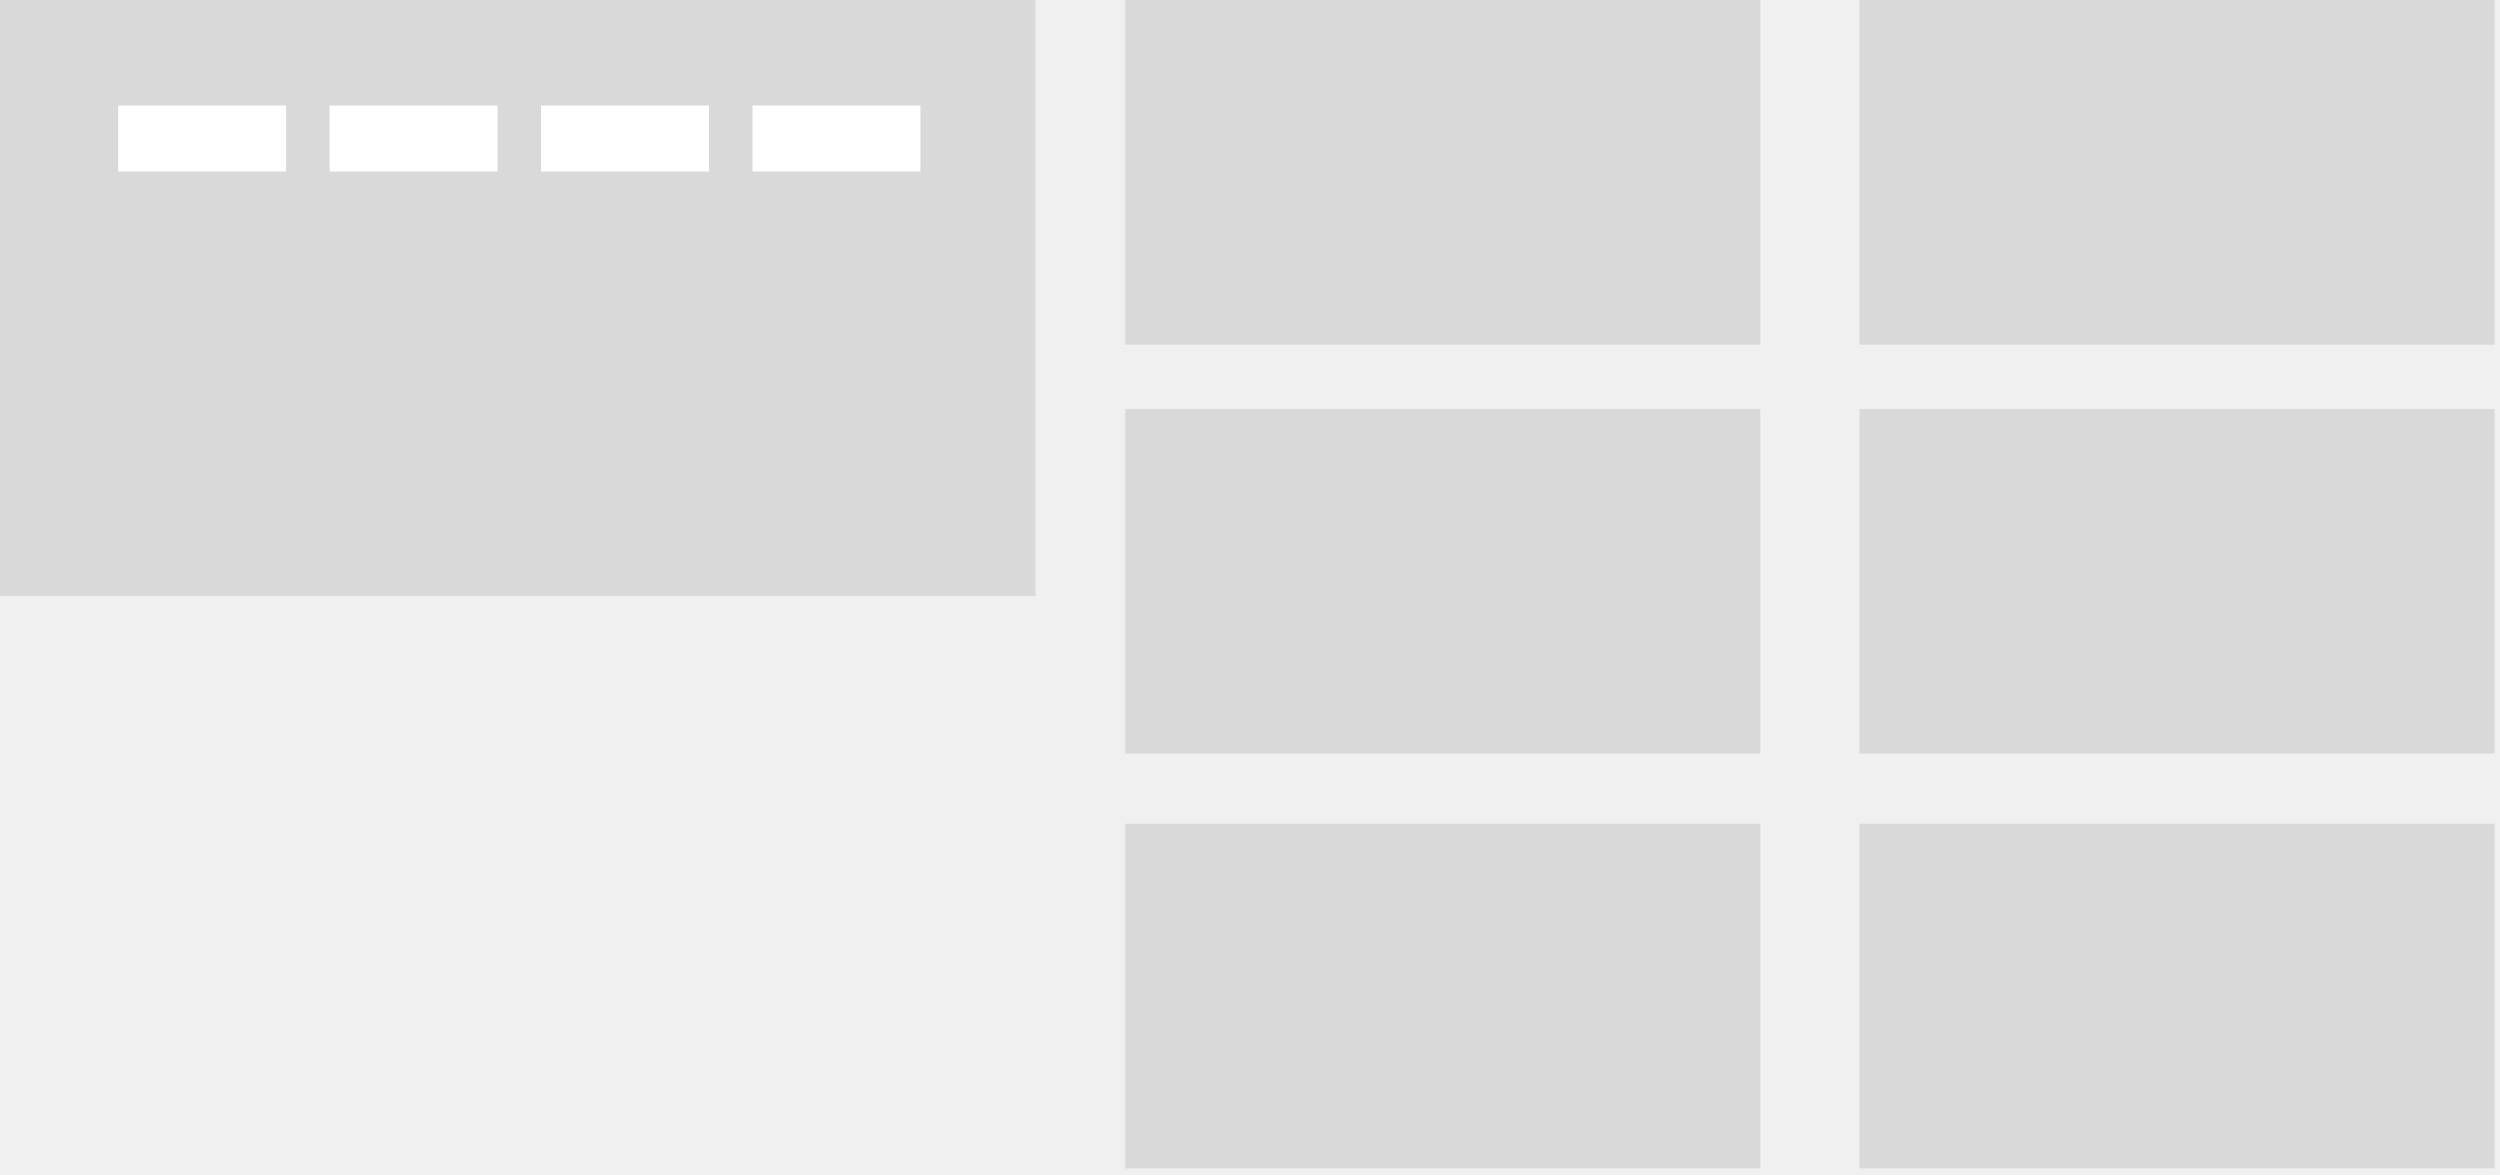
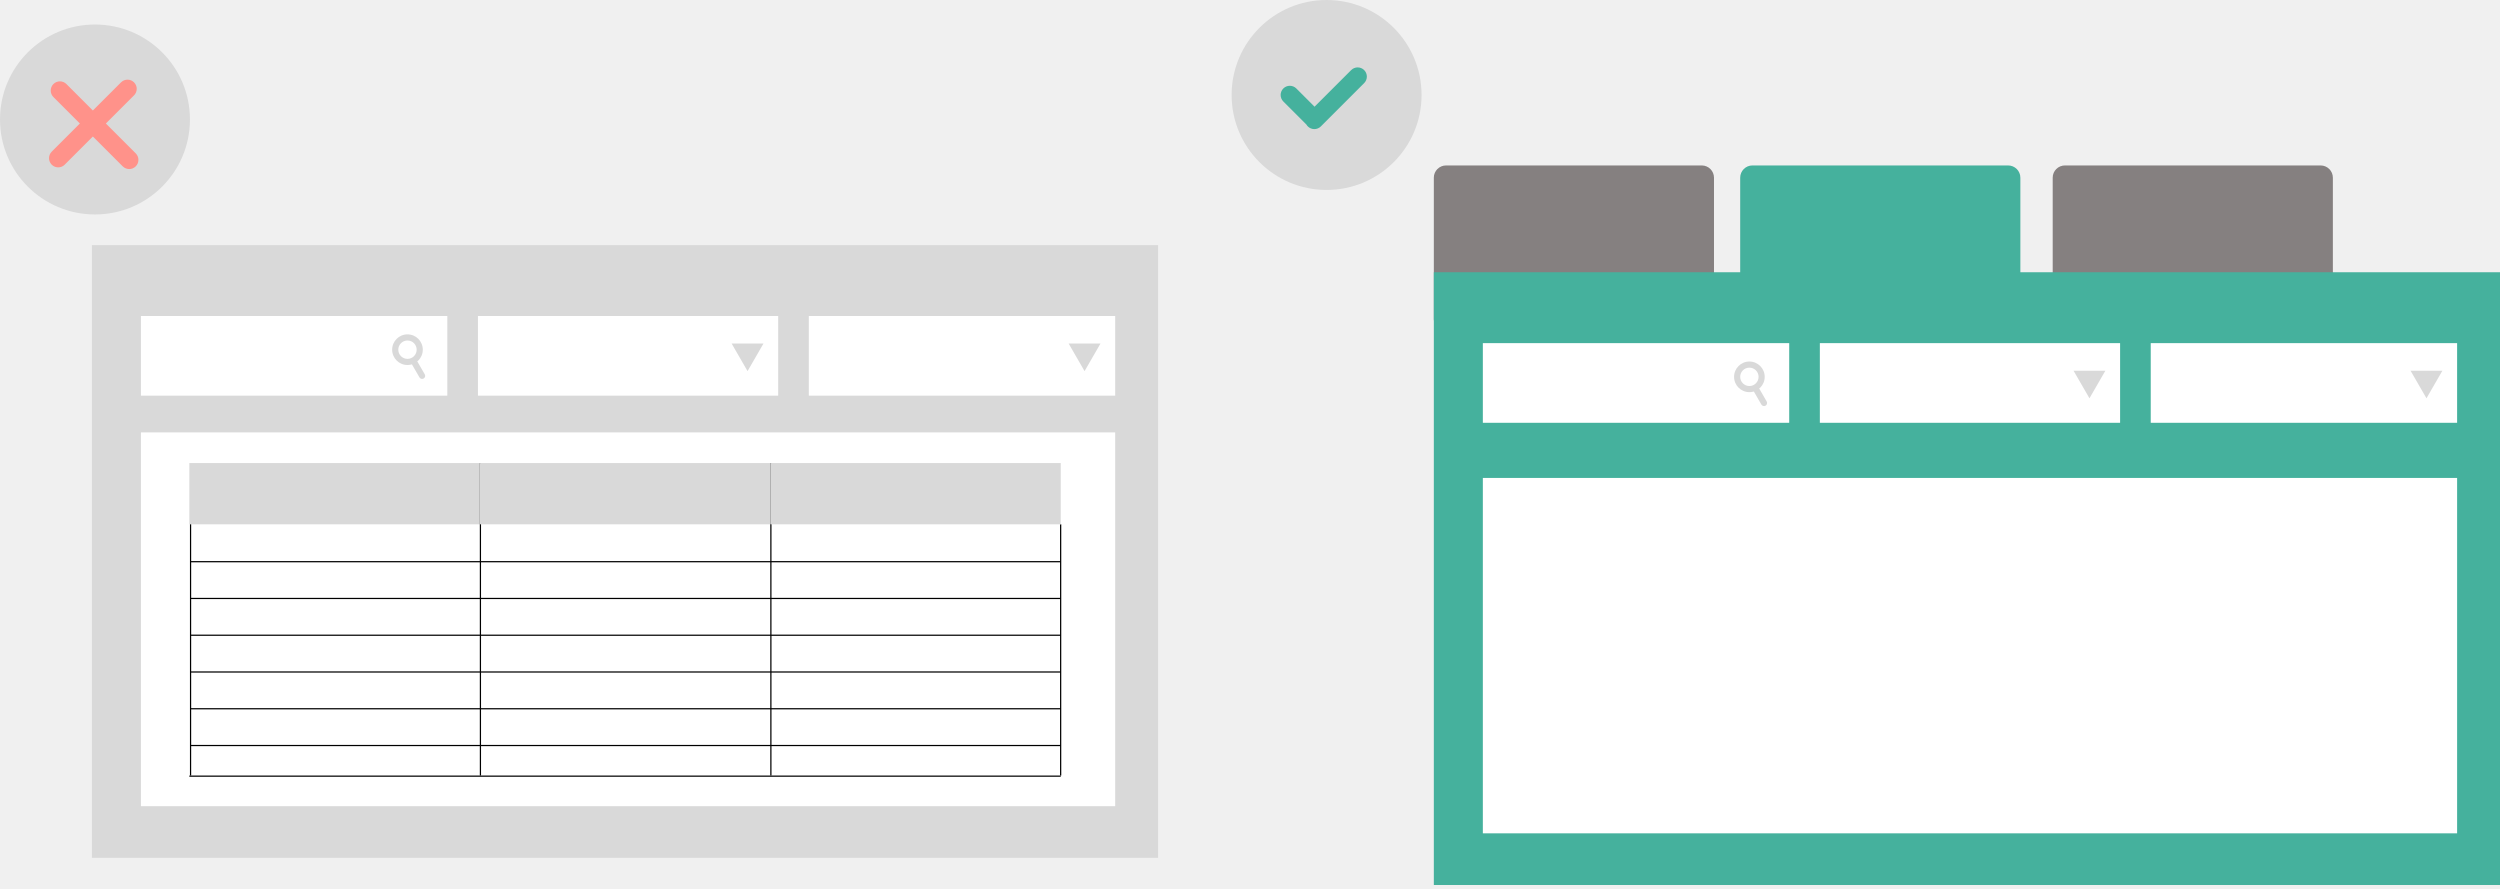
- <svg xmlns="http://www.w3.org/2000/svg" width="379" height="178" viewBox="0 0 379 178" fill="none">
-   <rect width="156.979" height="90.335" fill="#D9D9D9" />
-   <rect x="170.583" width="96.28" height="52.253" fill="#D9D9D9" />
-   <rect x="170.583" y="61.995" width="96.28" height="52.253" fill="#D9D9D9" />
-   <rect x="170.583" y="124.875" width="96.28" height="52.253" fill="#D9D9D9" />
-   <rect x="281.902" width="96.28" height="52.253" fill="#D9D9D9" />
-   <rect x="281.902" y="61.995" width="96.28" height="52.253" fill="#D9D9D9" />
-   <rect x="281.902" y="124.875" width="96.28" height="52.253" fill="#D9D9D9" />
-   <rect x="17.913" y="16" width="25.456" height="10" fill="white" />
-   <rect x="49.969" y="16" width="25.456" height="10" fill="white" />
-   <rect x="82.024" y="16" width="25.456" height="10" fill="white" />
-   <rect x="114.08" y="16" width="25.456" height="10" fill="white" />
+ <svg xmlns="http://www.w3.org/2000/svg" width="408" height="145" viewBox="0 0 408 145" fill="none">
+   <rect x="335" y="27" width="45.723" height="27.114" rx="2" fill="#858080" />
+   <rect x="234" y="27" width="45.723" height="27.114" rx="2" fill="#858080" />
+   <rect x="234" y="44.431" width="174" height="100" fill="#45B19D" />
+   <rect x="284" y="27" width="45.723" height="27.114" rx="2" fill="#45B19D" />
+   <circle cx="216.5" cy="15.5" r="15.5" fill="#D9D9D9" />
+   <path d="M220.51 11.44C221.096 10.854 222.046 10.854 222.632 11.44C223.217 12.025 223.217 12.975 222.632 13.56L215.561 20.632C214.975 21.217 214.025 21.217 213.439 20.632C213.346 20.539 213.27 20.436 213.206 20.327L209.439 16.561C208.854 15.975 208.854 15.025 209.439 14.44C210.025 13.854 210.975 13.854 211.561 14.44L214.535 17.414L220.51 11.44Z" fill="#45B19D" />
+   <rect x="242" y="78" width="159" height="58" fill="white" />
+   <rect x="242" y="56" width="50" height="13" fill="white" />
+   <circle cx="285.5" cy="61.5" r="2.5" fill="#D9D9D9" />
+   <circle cx="285.5" cy="61.5" r="1.5" fill="white" />
+   <rect x="286" y="63.5" width="1" height="3.412" rx="0.5" transform="rotate(-30 286 63.5)" fill="#D9D9D9" />
+   <rect x="297" y="56" width="49" height="13" fill="white" />
+   <path d="M341 65L338.402 60.5L343.598 60.5L341 65Z" fill="#D9D9D9" />
+   <rect x="351" y="56" width="50" height="13" fill="white" />
+   <path d="M396 65L393.402 60.5L398.598 60.5L396 65Z" fill="#D9D9D9" />
+   <circle cx="15.5" cy="19.5" r="15.5" fill="#D9D9D9" />
+   <path d="M19.753 13.44C20.339 12.854 21.288 12.854 21.874 13.44C22.46 14.025 22.46 14.975 21.874 15.56L17.278 20.156L22.152 25.03C22.738 25.616 22.738 26.566 22.152 27.151C21.567 27.737 20.617 27.737 20.031 27.151L15.156 22.277L10.56 26.874C9.975 27.46 9.025 27.46 8.439 26.874C7.854 26.288 7.854 25.339 8.439 24.753L13.035 20.156L8.717 15.838C8.131 15.252 8.131 14.303 8.717 13.717C9.303 13.131 10.253 13.131 10.839 13.717L15.157 18.035L19.753 13.44Z" fill="#FF928A" />
+   <rect x="15" y="40" width="174" height="100" fill="#D9D9D9" />
+   <rect x="23" y="70.569" width="159" height="61" fill="white" />
+   <rect x="23" y="51.569" width="50" height="13" fill="white" />
+   <circle cx="66.5" cy="57.069" r="2.5" fill="#D9D9D9" />
+   <circle cx="66.5" cy="57.069" r="1.5" fill="white" />
+   <rect x="67" y="59.069" width="1" height="3.412" rx="0.5" transform="rotate(-30 67 59.0693)" fill="#D9D9D9" />
+   <rect x="78" y="51.569" width="49" height="13" fill="white" />
+   <path d="M122 60.569L119.402 56.069L124.598 56.069L122 60.569Z" fill="#D9D9D9" />
+   <rect x="132" y="51.569" width="50" height="13" fill="white" />
+   <path d="M177 60.569L174.402 56.069L179.598 56.069L177 60.569Z" fill="#D9D9D9" />
+   <rect x="30.9" y="75.569" width="47.404" height="10" fill="#D9D9D9" />
+   <line x1="78.405" y1="75.569" x2="78.405" y2="126.569" stroke="black" stroke-width="0.2" />
+   <line x1="173.1" y1="85.569" x2="173.1" y2="126.569" stroke="black" stroke-width="0.2" />
+   <line x1="31.1" y1="85.569" x2="31.1" y2="126.569" stroke="black" stroke-width="0.2" />
+   <line x1="173.112" y1="91.669" x2="31.112" y2="91.669" stroke="black" stroke-width="0.2" />
+   <line x1="173.112" y1="97.669" x2="31.112" y2="97.669" stroke="black" stroke-width="0.2" />
+   <line x1="173.112" y1="103.669" x2="31.112" y2="103.669" stroke="black" stroke-width="0.2" />
+   <line x1="173.112" y1="109.669" x2="31.112" y2="109.669" stroke="black" stroke-width="0.2" />
+   <line x1="173.112" y1="115.669" x2="31.112" y2="115.669" stroke="black" stroke-width="0.2" />
+   <line x1="173.112" y1="121.669" x2="31.112" y2="121.669" stroke="black" stroke-width="0.2" />
+   <line x1="173.112" y1="126.669" x2="30.901" y2="126.669" stroke="black" stroke-width="0.2" />
+   <rect x="78.305" y="75.569" width="47.404" height="10" fill="#D9D9D9" />
+   <line x1="125.808" y1="75.569" x2="125.808" y2="126.569" stroke="black" stroke-width="0.2" />
+   <rect x="125.708" y="75.569" width="47.404" height="10" fill="#D9D9D9" />
</svg>
